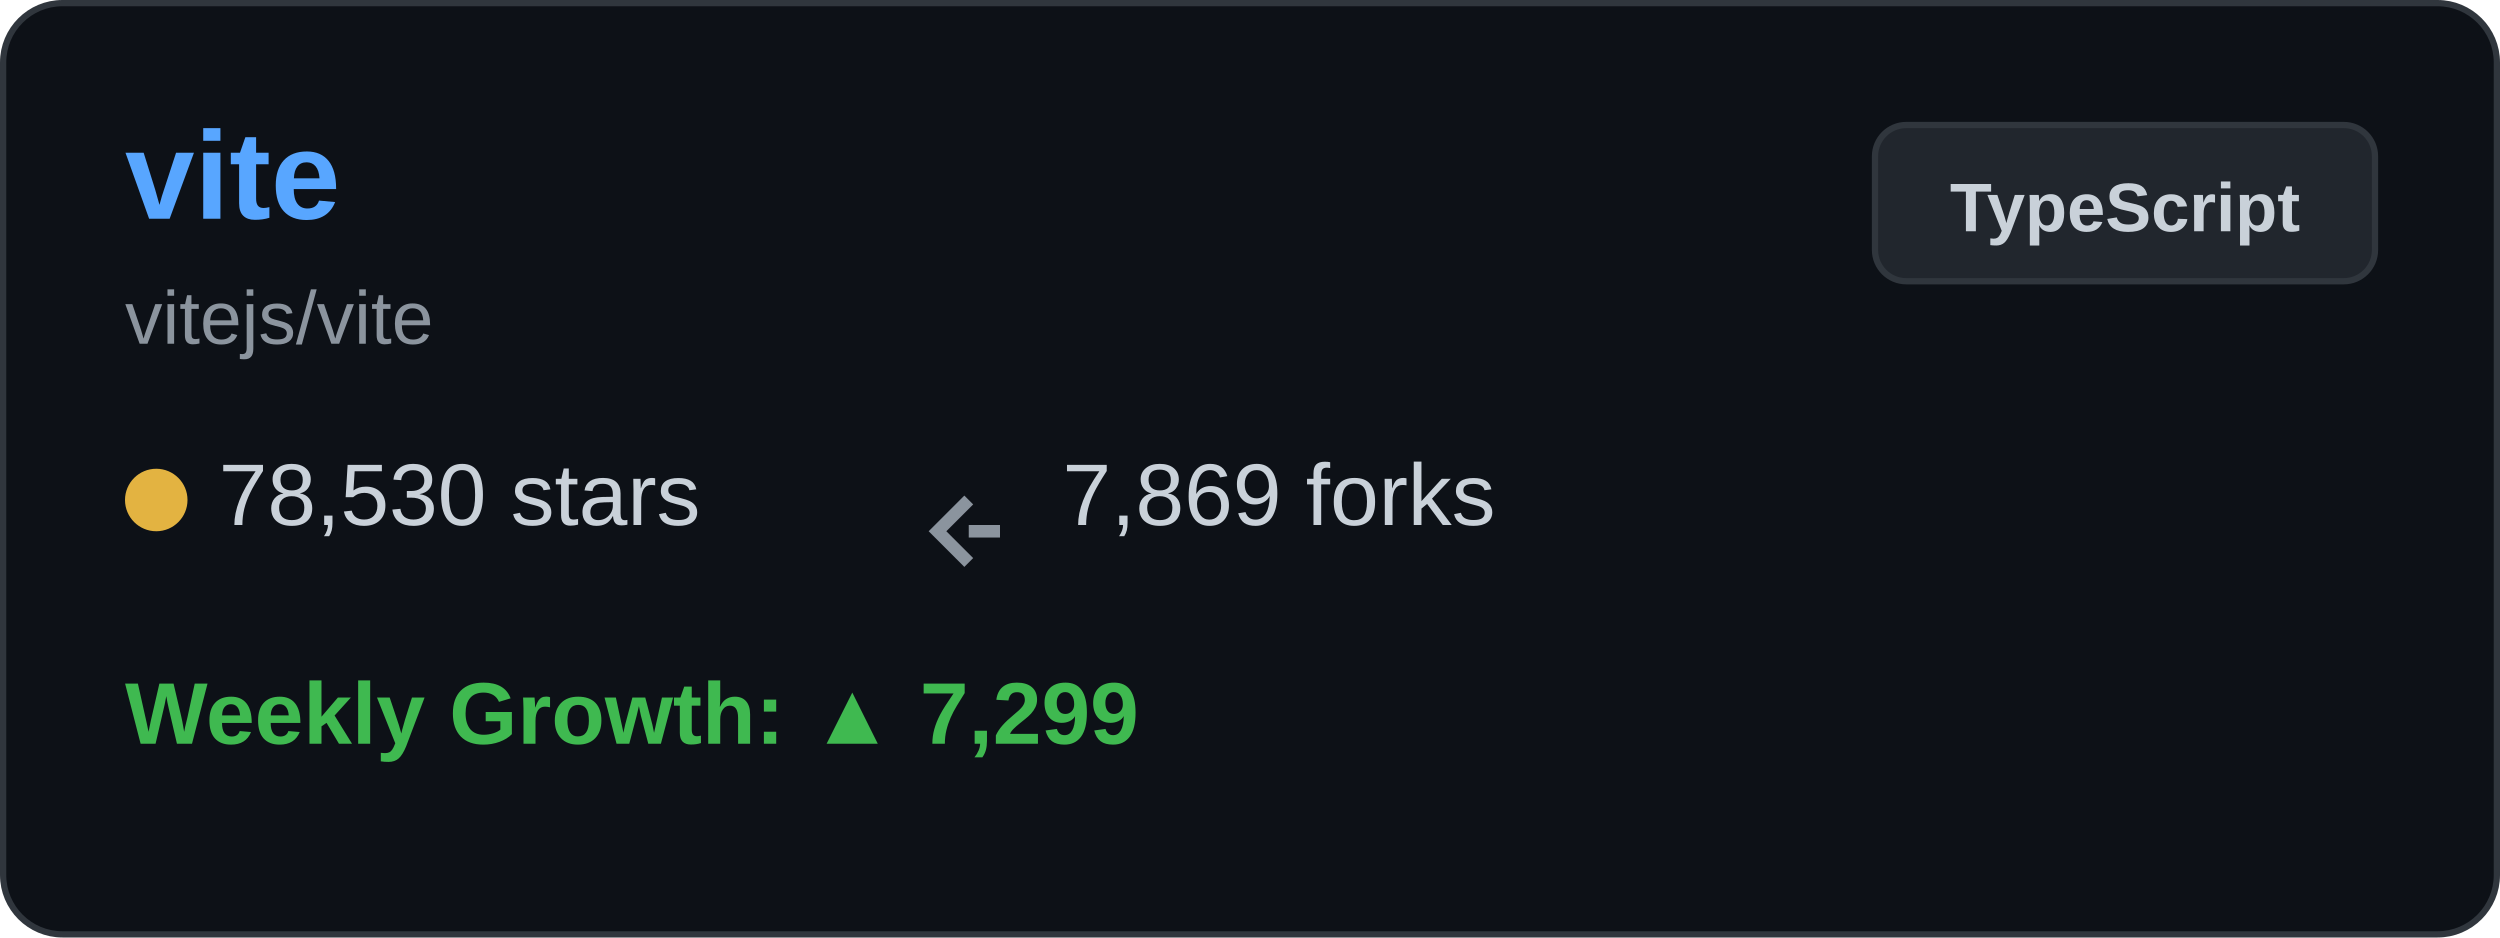
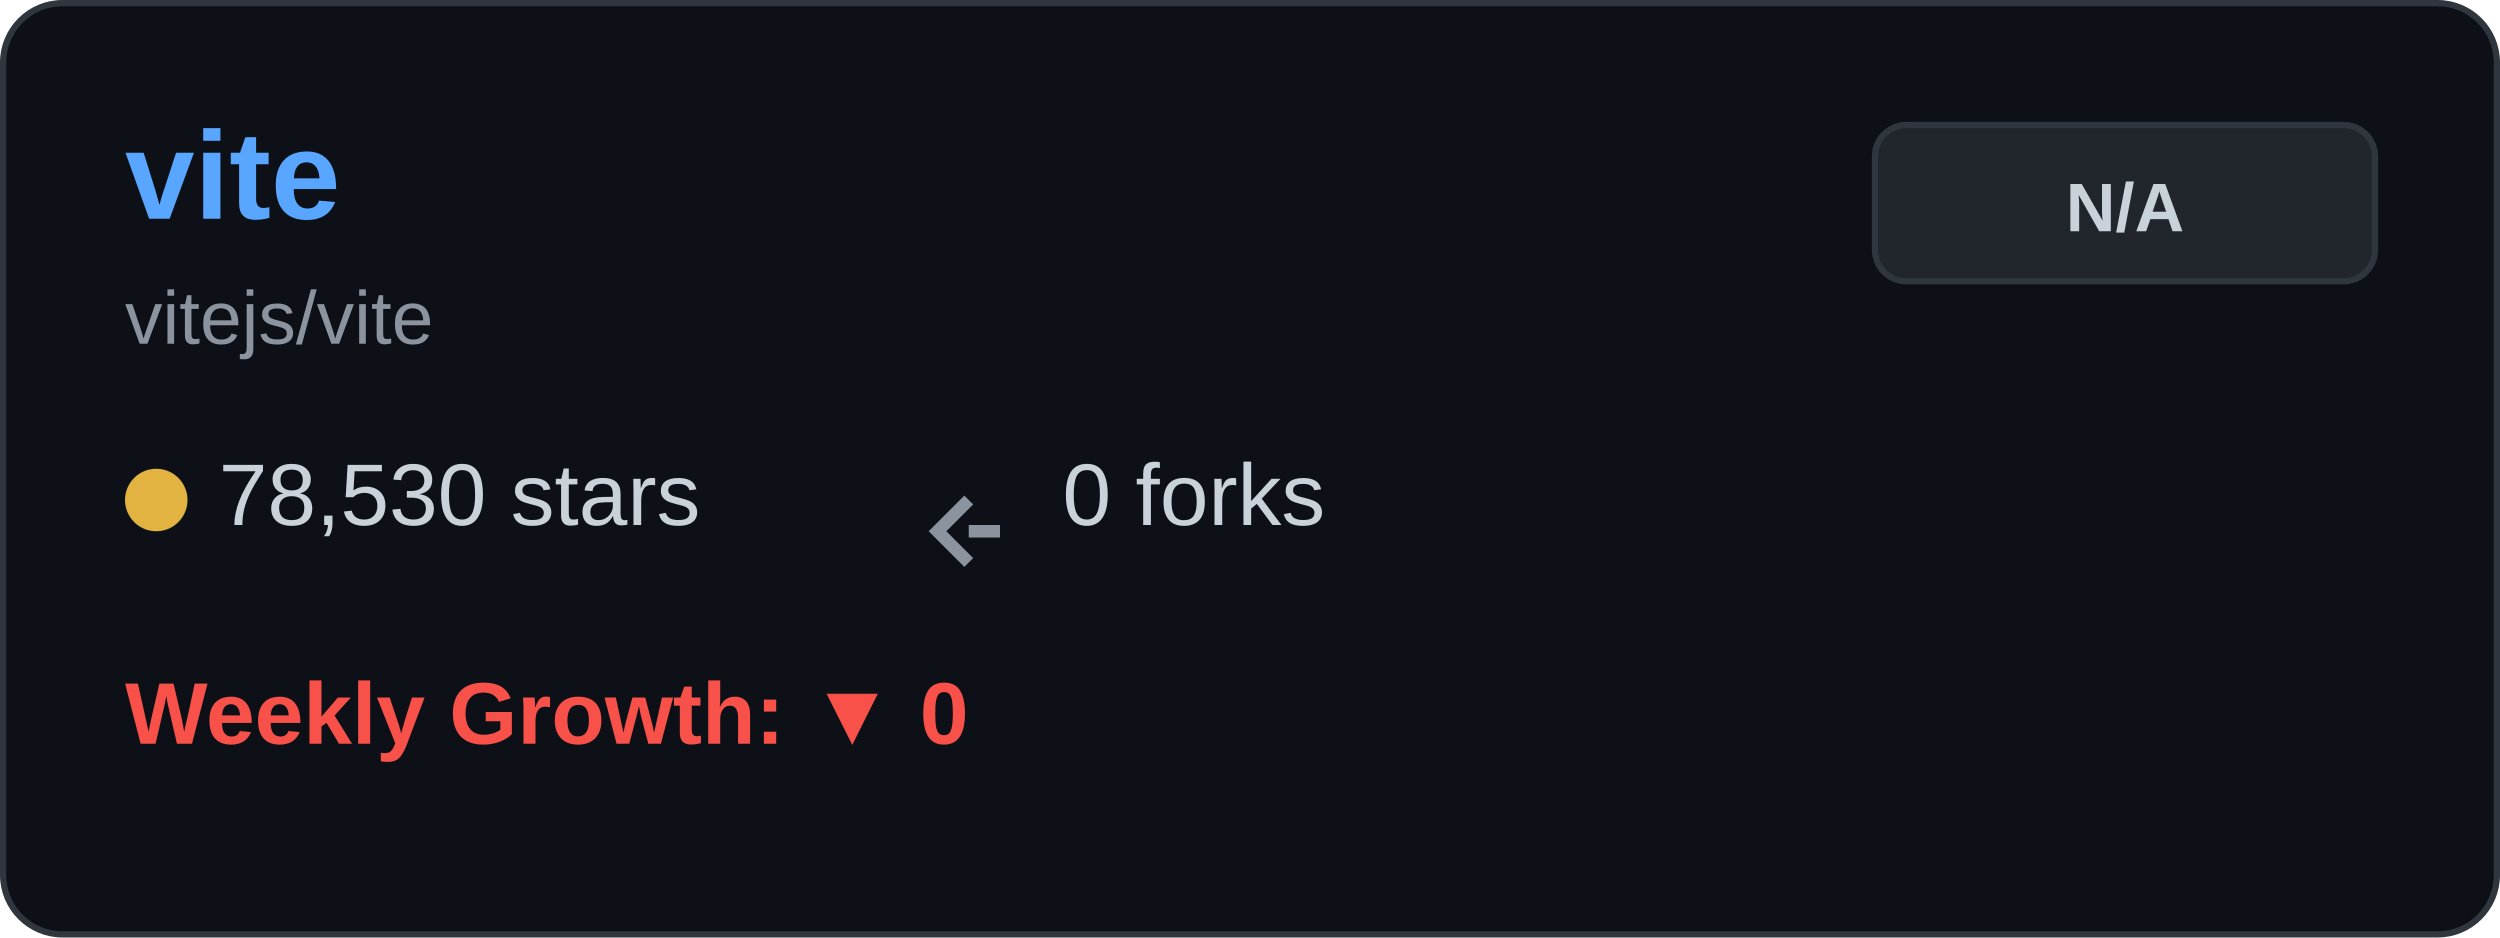
<svg xmlns="http://www.w3.org/2000/svg" width="400" height="150" viewBox="0 0 400 150" fill="none">
  <rect x="0.5" y="0.5" width="399" height="149" rx="9.5" fill="#0d1117" stroke="#30363d" />
  <text x="20" y="35" font-family="Arial, sans-serif" font-size="20" font-weight="bold" fill="#58a6ff">vite</text>
  <text x="20" y="55" font-family="Arial, sans-serif" font-size="12" fill="#8b949e">vitejs/vite</text>
  <g transform="translate(20, 80)">
    <circle cx="5" cy="0" r="5" fill="#e3b341" />
    <text x="15" y="4" font-family="Arial, sans-serif" font-size="14" fill="#c9d1d9">78,530 stars</text>
  </g>
  <g transform="translate(150, 80)">
    <path d="M5 0 L0 5 L5 10 M5 5 L10 5" stroke="#8b949e" stroke-width="2" fill="none" />
-     <text x="20" y="4" font-family="Arial, sans-serif" font-size="14" fill="#c9d1d9">7,869 forks</text>
+     <text x="20" y="4" font-family="Arial, sans-serif" font-size="14" fill="#c9d1d9">0 forks</text>
  </g>
  <g transform="translate(20, 115)">
-     <text x="0" y="4" font-family="Arial, sans-serif" font-size="14" font-weight="bold" fill="#3fb950">Weekly Growth: ▲ 7,299</text>
+     <text x="0" y="4" font-family="Arial, sans-serif" font-size="14" font-weight="bold" fill="#f85149">Weekly Growth: ▼ 0</text>
  </g>
  <rect x="300" y="20" width="80" height="25" rx="5" fill="#21262d" stroke="#30363d" />
-   <text x="340" y="37" font-family="Arial, sans-serif" font-size="11" font-weight="bold" fill="#c9d1d9" text-anchor="middle">TypeScript</text>
+   <text x="340" y="37" font-family="Arial, sans-serif" font-size="11" font-weight="bold" fill="#c9d1d9" text-anchor="middle">N/A</text>
</svg>
